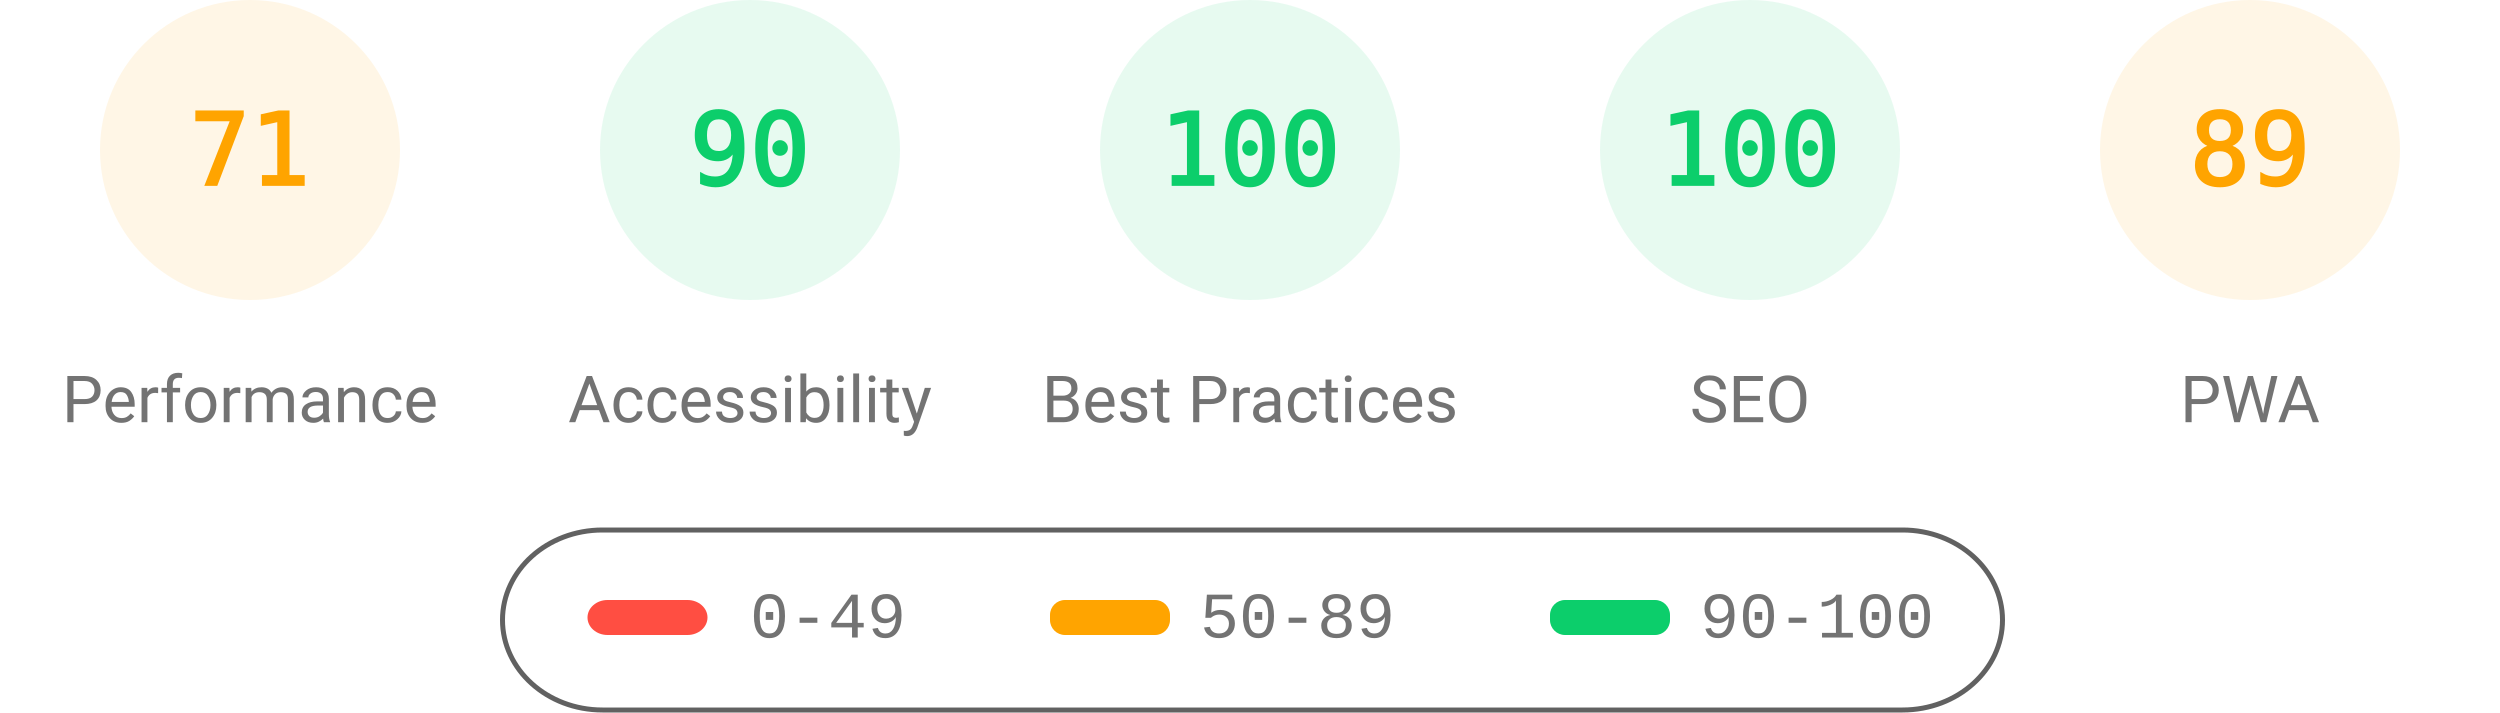
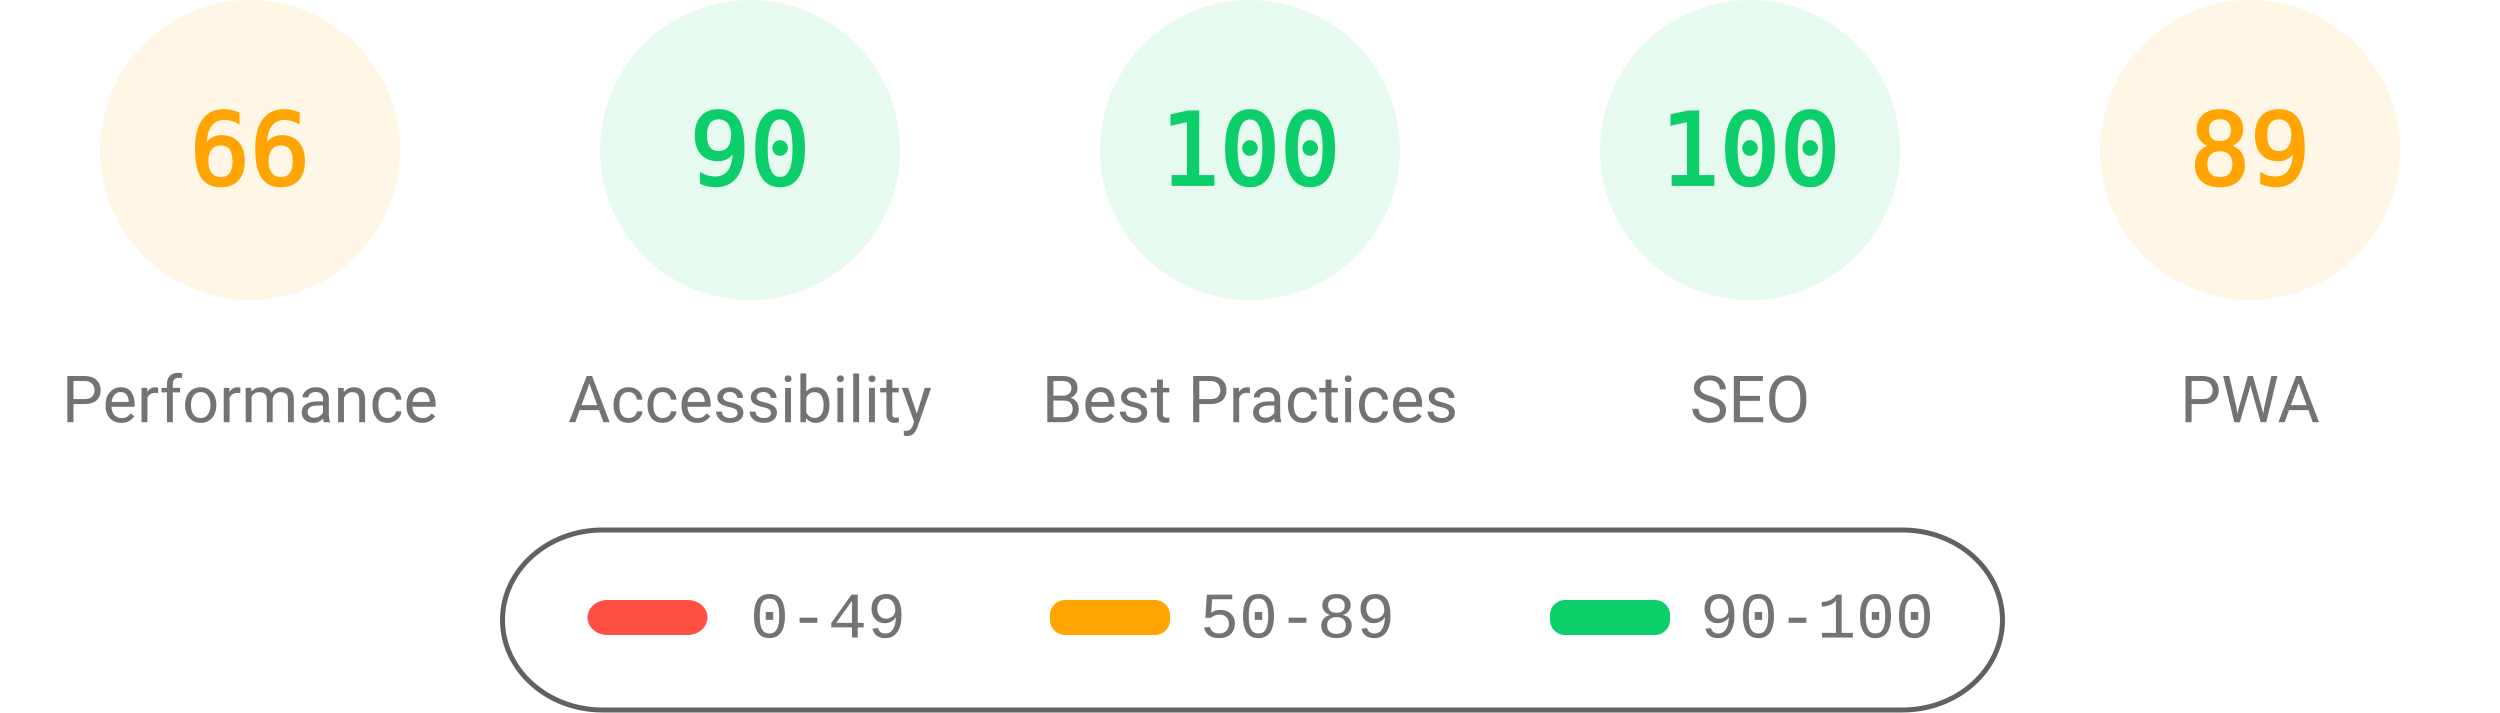
<svg xmlns="http://www.w3.org/2000/svg" fill="none" width="1000" height="285">
  <style>.gauge-base{opacity:.1}.gauge-arc{fill:none;animation-delay:250ms;stroke-linecap:round;transform:rotate(-90deg);transform-origin:100px 60px;animation:load-gauge 1s ease forwards}.guage-text{font-size:40px;font-family:monospace;text-align:center}.guage-red{color:#ff4e42;fill:#ff4e42;stroke:#ff4e42}.guage-orange{color:#ffa400;fill:#ffa400;stroke:#ffa400}.guage-green{color:#0cce6b;fill:#0cce6b;stroke:#0cce6b}.guage-undefined{color:#5c5c5c;fill:#5c5c5c;stroke:#5c5c5c}.guage-title{color:#737373;fill:#737373;stroke:none;font-size:26px;line-height:26px;font-family:Roboto,Halvetica,Arial,sans-serif}@keyframes load-gauge{from{stroke-dasharray:0 352.858}}</style>
  <svg class="guage-div guage-perf guage-orange" viewBox="0 0 200 200" width="200" height="200">
    <circle class="gauge-base" r="56" cx="100" cy="60" stroke-width="8" />
-     <circle class="gauge-arc guage-arc-1" r="56" cx="100" cy="60" stroke-width="8" style="stroke-dasharray:249.819,351.858" />
-     <text class="guage-text" x="100" y="60" alignment-baseline="central" dominant-baseline="central" text-anchor="middle">71</text>
+     <circle class="gauge-arc guage-arc-1" r="56" cx="100" cy="60" stroke-width="8" style="stroke-dasharray:232.226,351.858" />
+     <text class="guage-text" x="100" y="60" alignment-baseline="central" dominant-baseline="central" text-anchor="middle">66</text>
    <text class="guage-title" x="100" y="160" alignment-baseline="central" dominant-baseline="central" text-anchor="middle">Performance</text>
  </svg>
  <svg class="guage-div guage-acc guage-green" viewBox="0 0 200 200" width="200" height="200" x="200">
    <circle class="gauge-base" r="56" cx="100" cy="60" stroke-width="8" />
    <circle class="gauge-arc guage-arc-2" r="56" cx="100" cy="60" stroke-width="8" style="stroke-dasharray:316.672,351.858" />
    <text class="guage-text" x="100" y="60" alignment-baseline="central" dominant-baseline="central" text-anchor="middle">90</text>
    <text class="guage-title" x="100" y="160" alignment-baseline="central" dominant-baseline="central" text-anchor="middle">Accessibility</text>
  </svg>
  <svg class="guage-div guage-best guage-green" viewBox="0 0 200 200" width="200" height="200" x="400">
    <circle class="gauge-base" r="56" cx="100" cy="60" stroke-width="8" />
    <circle class="gauge-arc guage-arc-3" r="56" cx="100" cy="60" stroke-width="8" style="stroke-dasharray:351.858,351.858" />
    <text class="guage-text" x="100" y="60" alignment-baseline="central" dominant-baseline="central" text-anchor="middle">100</text>
    <text class="guage-title" x="100" y="160" alignment-baseline="central" dominant-baseline="central" text-anchor="middle">Best Practices</text>
  </svg>
  <svg class="guage-div guage-seo guage-green" viewBox="0 0 200 200" width="200" height="200" x="600">
    <circle class="gauge-base" r="56" cx="100" cy="60" stroke-width="8" />
    <circle class="gauge-arc guage-arc-4" r="56" cx="100" cy="60" stroke-width="8" style="stroke-dasharray:351.858,351.858" />
    <text class="guage-text" x="100" y="60" alignment-baseline="central" dominant-baseline="central" text-anchor="middle">100</text>
    <text class="guage-title" x="100" y="160" alignment-baseline="central" dominant-baseline="central" text-anchor="middle">SEO</text>
  </svg>
  <svg class="guage-div guage-pwa guage-orange" viewBox="0 0 200 200" width="200" height="200" x="800">
    <circle class="gauge-base" r="56" cx="100" cy="60" stroke-width="8" />
    <circle class="gauge-arc guage-arc-4" r="56" cx="100" cy="60" stroke-width="8" style="stroke-dasharray:313.154,351.858" />
    <text class="guage-text" x="100" y="60" alignment-baseline="central" dominant-baseline="central" text-anchor="middle">89</text>
    <text class="guage-title" x="100" y="160" alignment-baseline="central" dominant-baseline="central" text-anchor="middle">PWA</text>
  </svg>
  <svg width="604" height="76" x="200" y="210">
    <path fill="none" id="canvas_background" d="M-1-1h604v80H-1z" />
    <rect fill-opacity="0" stroke="#616161" stroke-width="2" rx="40" id="svg_2" height="72" width="600" y="2" x="1" fill="#000" />
    <rect stroke="#000" rx="8" id="svg_3" height="14" width="48" y="30" x="35" stroke-opacity="null" stroke-width="0" fill="#ff4e42" />
    <rect stroke="#000" rx="6" id="svg_4" height="14" width="48" y="30" x="220" stroke-opacity="null" stroke-width="0" fill="#ffa400" />
    <rect stroke="#000" rx="6" id="svg_5" height="14" width="48" y="30" x="420" stroke-opacity="null" stroke-width="0" fill="#0cce6b" />
    <text xml:space="preserve" text-anchor="start" font-family="'Courier New', Courier, monospace" font-size="26" id="svg_6" y="45" x="100" stroke-opacity="null" stroke-width="0" stroke="#000" fill="#737373">0-49</text>
    <text xml:space="preserve" text-anchor="start" font-family="'Courier New', Courier, monospace" font-size="26" id="svg_7" y="45" x="280" stroke-opacity="null" stroke-width="0" stroke="#000" fill="#737373">50-89</text>
    <text xml:space="preserve" text-anchor="start" font-family="'Courier New', Courier, monospace" font-size="26" id="svg_8" y="45" x="480" stroke-opacity="null" stroke-width="0" stroke="#000" fill="#737373">90-100</text>
  </svg>
</svg>
